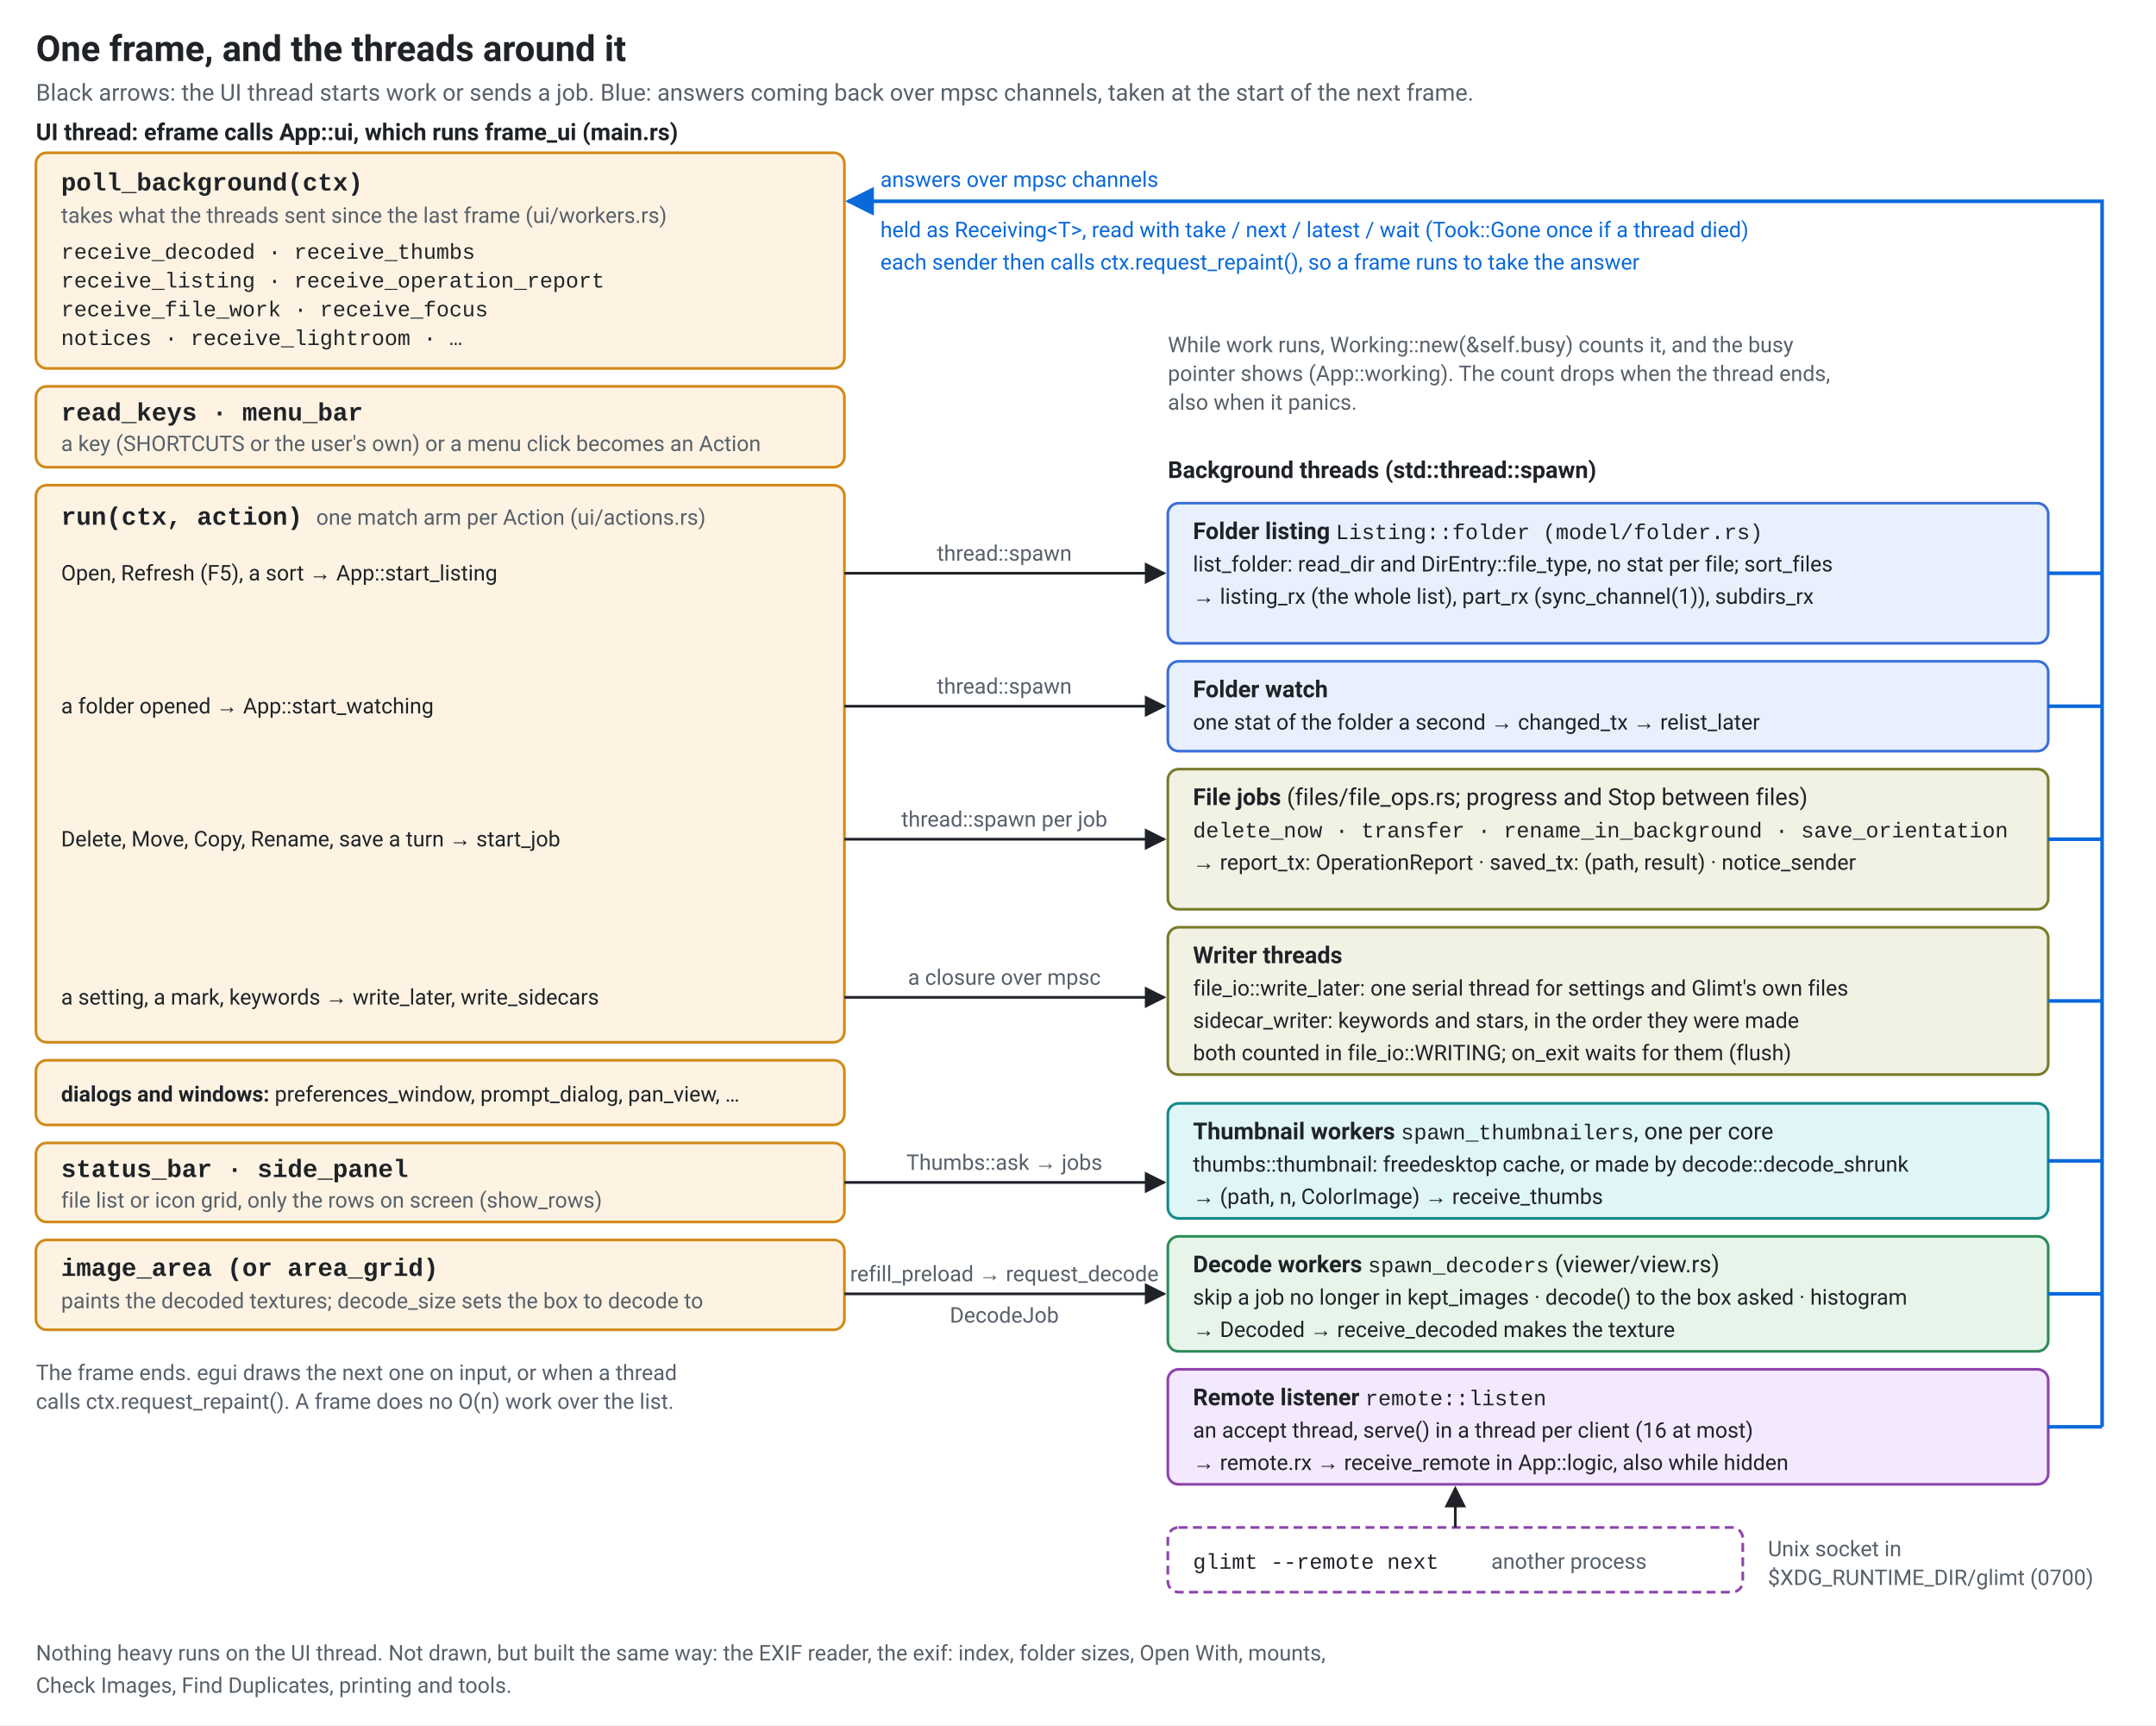
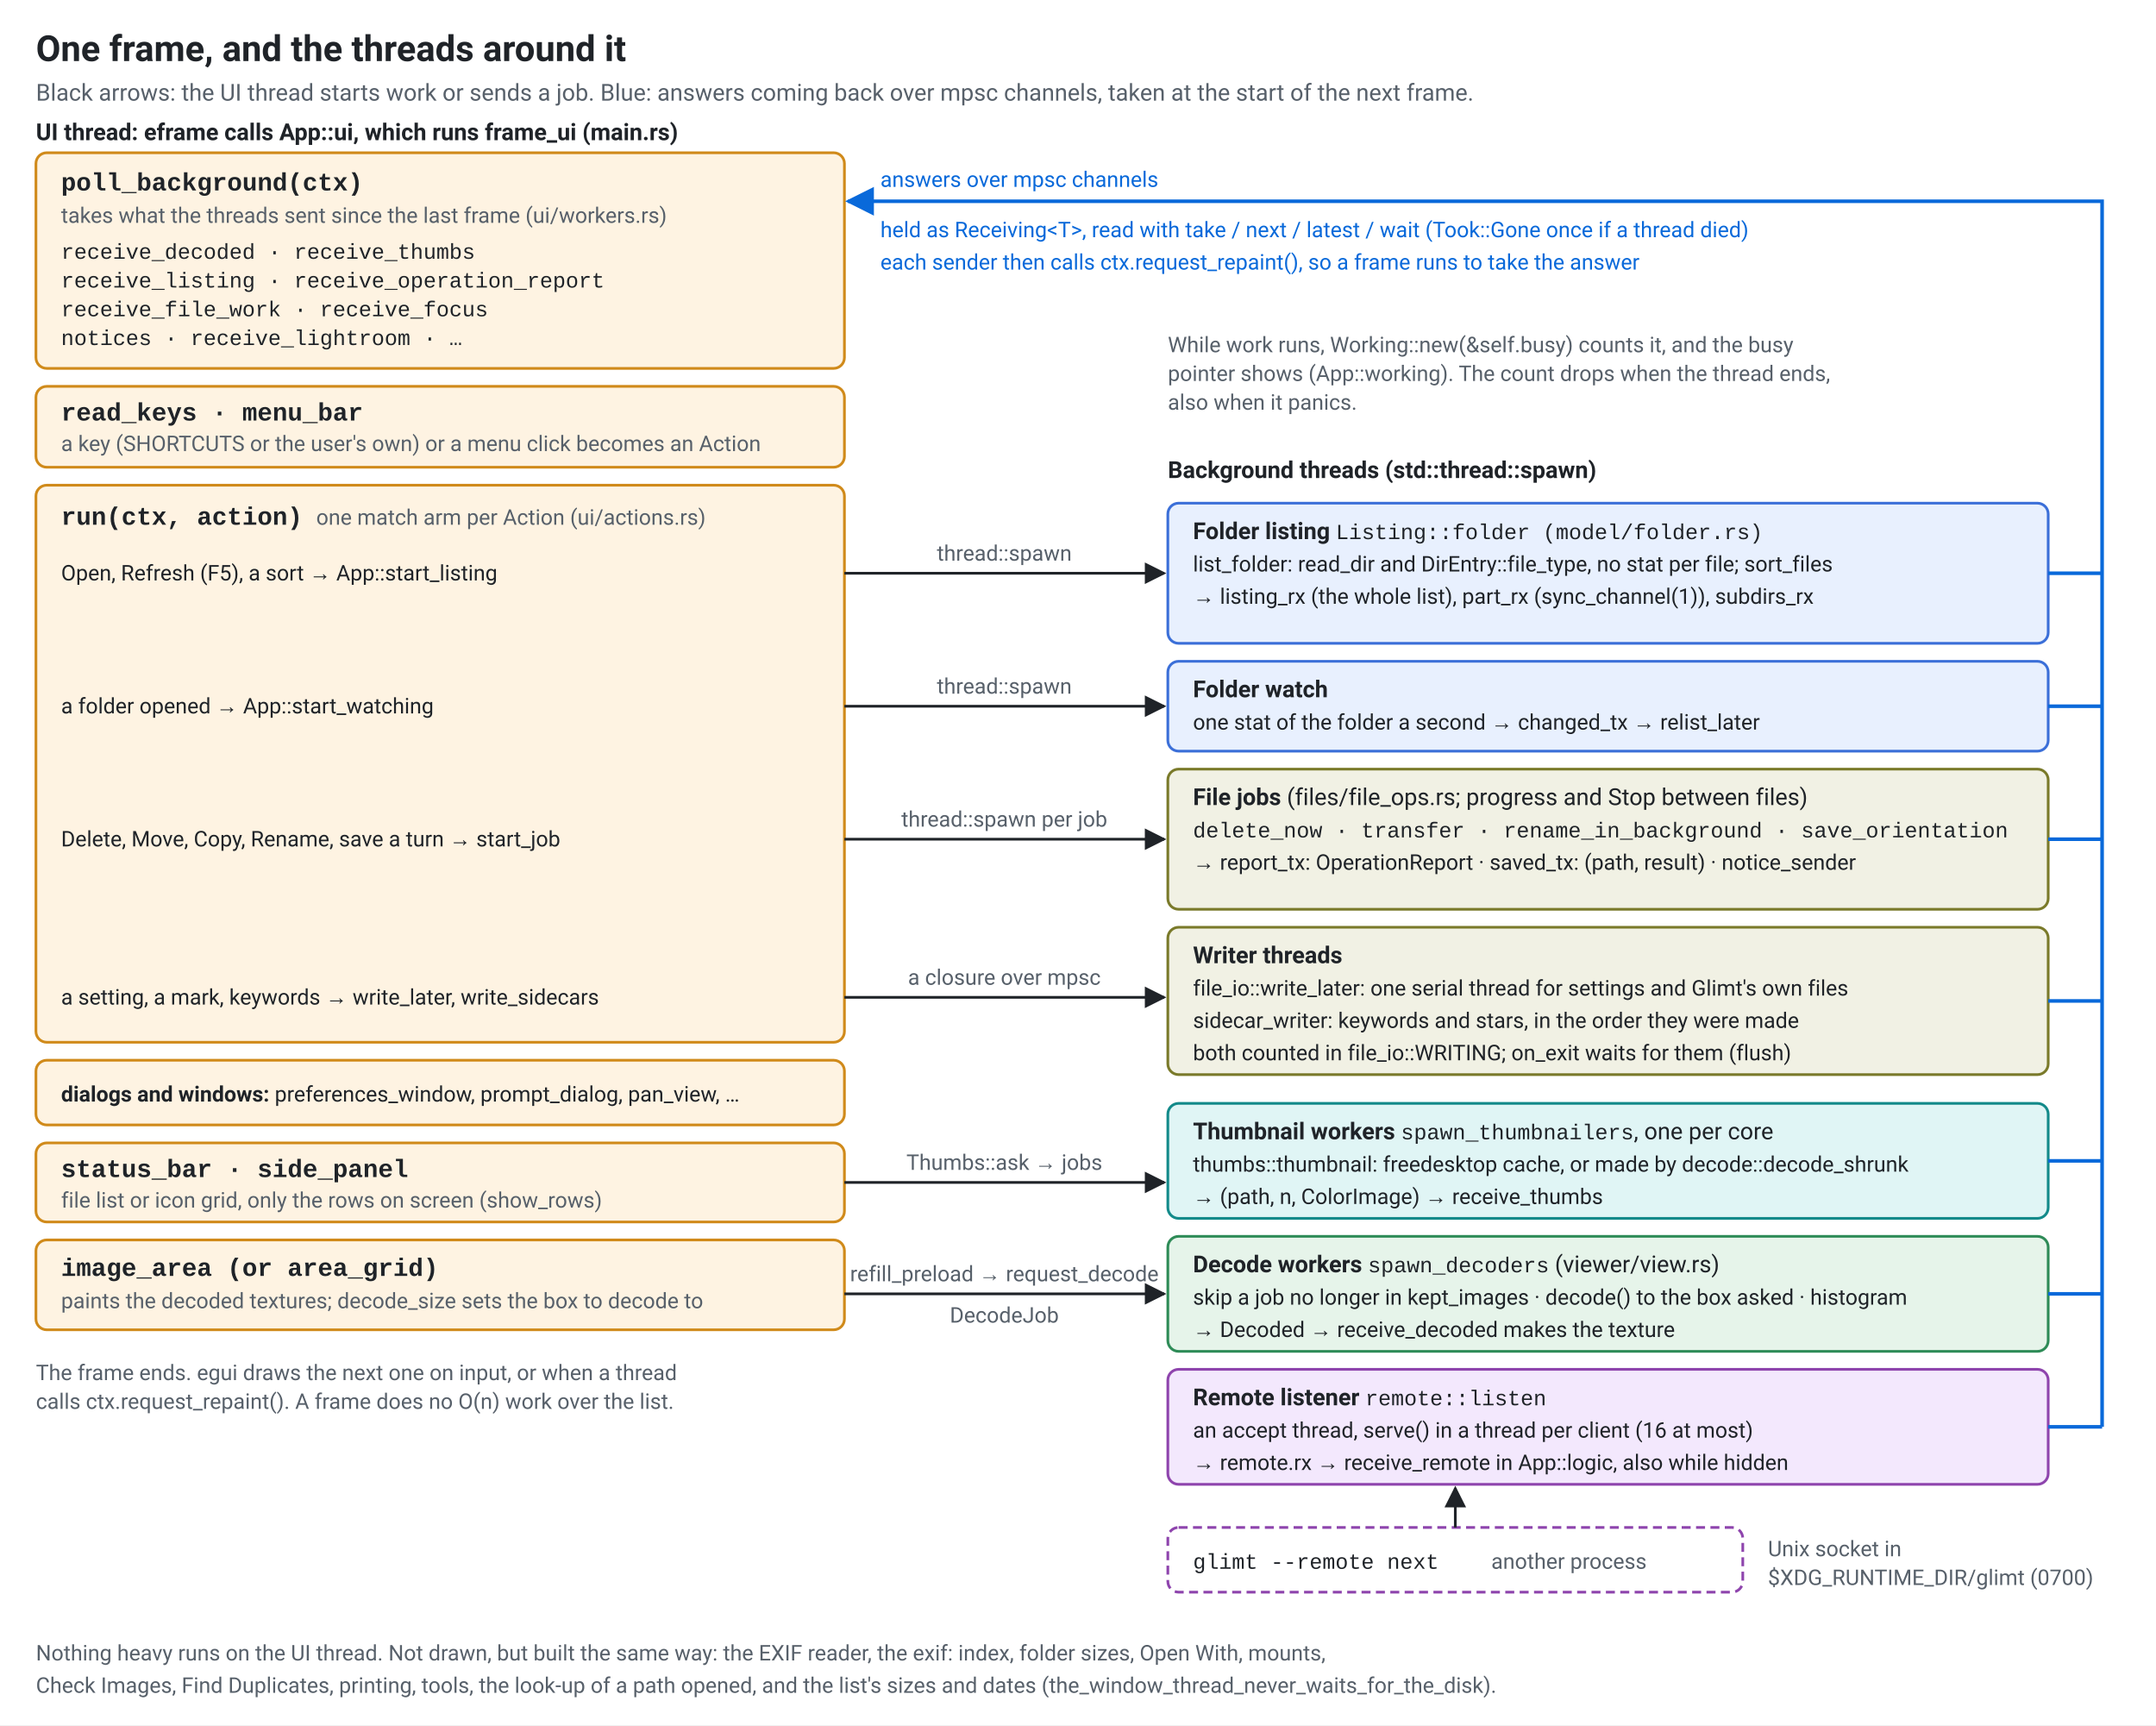
<svg xmlns="http://www.w3.org/2000/svg" viewBox="0 0 1200 960" width="1200" height="960" role="img" aria-label="One frame of Glimt and its background threads. The UI thread's frame_ui takes what threads sent (poll_background), turns keys and clicks into an Action, runs it, and draws. Actions and drawing start threads or send them jobs: folder listing, folder watch, file jobs, writer threads, thumbnail and decode workers; the remote listener takes commands from other processes, which App::logic takes before each frame and also while the window is hidden. Every thread answers over an mpsc channel held as Receiving and calls request_repaint, so the next frame picks the answer up.">
  <defs>
    <marker id="arrow" viewBox="0 0 10 10" refX="9" refY="5" markerWidth="8" markerHeight="8" orient="auto-start-reverse">
      <path d="M0,0 L10,5 L0,10 z" fill="#1f2328" />
    </marker>
    <marker id="arrow-blue" viewBox="0 0 10 10" refX="9" refY="5" markerWidth="8" markerHeight="8" orient="auto-start-reverse">
      <path d="M0,0 L10,5 L0,10 z" fill="#0969da" />
    </marker>
  </defs>
  <rect x="0" y="0" width="1200" height="960" fill="#ffffff" />
  <g font-family="system-ui, -apple-system, 'Segoe UI', Roboto, 'Helvetica Neue', Arial, sans-serif" fill="#1f2328">
    <text x="20" y="34" font-size="20" font-weight="700">One frame, and the threads around it</text>
    <text x="20" y="56" font-size="13" fill="#57606a">Black arrows: the UI thread starts work or sends a job. Blue: answers coming back over mpsc channels, taken at the start of the next frame.</text>
    <text x="20" y="78" font-size="13" font-weight="700">UI thread: eframe calls App::ui, which runs frame_ui (main.rs)</text>
    <rect x="20" y="85" width="450" height="120" rx="6" fill="#fef3e2" stroke="#d08a1a" stroke-width="1.5" />
    <text x="34" y="106" font-size="14" font-weight="700" font-family="ui-monospace, SFMono-Regular, Menlo, Consolas, 'Liberation Mono', monospace">poll_background(ctx)</text>
    <text x="34" y="124" font-size="12" fill="#57606a">takes what the threads sent since the last frame (ui/workers.rs)</text>
    <g font-size="12" font-family="ui-monospace, SFMono-Regular, Menlo, Consolas, 'Liberation Mono', monospace">
      <text x="34" y="144">receive_decoded · receive_thumbs</text>
      <text x="34" y="160">receive_listing · receive_operation_report</text>
      <text x="34" y="176">receive_file_work · receive_focus</text>
      <text x="34" y="192">notices · receive_lightroom · …</text>
    </g>
    <rect x="20" y="215" width="450" height="45" rx="6" fill="#fef3e2" stroke="#d08a1a" stroke-width="1.5" />
    <text x="34" y="234" font-size="14" font-weight="700" font-family="ui-monospace, SFMono-Regular, Menlo, Consolas, 'Liberation Mono', monospace">read_keys · menu_bar</text>
    <text x="34" y="251" font-size="12" fill="#57606a">a key (SHORTCUTS or the user's own) or a menu click becomes an Action</text>
    <rect x="20" y="270" width="450" height="310" rx="6" fill="#fef3e2" stroke="#d08a1a" stroke-width="1.5" />
    <text x="34" y="292" font-size="14" font-weight="700" font-family="ui-monospace, SFMono-Regular, Menlo, Consolas, 'Liberation Mono', monospace">run(ctx, action)</text>
    <text x="176" y="292" font-size="12" fill="#57606a">one match arm per Action (ui/actions.rs)</text>
    <g font-size="12">
      <text x="34" y="323">Open, Refresh (F5), a sort → App::start_listing</text>
      <text x="34" y="397">a folder opened → App::start_watching</text>
      <text x="34" y="471">Delete, Move, Copy, Rename, save a turn → start_job</text>
      <text x="34" y="559">a setting, a mark, keywords → write_later, write_sidecars</text>
    </g>
    <rect x="20" y="590" width="450" height="36" rx="6" fill="#fef3e2" stroke="#d08a1a" stroke-width="1.5" />
    <text x="34" y="613" font-size="12">
      <tspan font-weight="700">dialogs and windows:</tspan> preferences_window, prompt_dialog, pan_view, …</text>
    <rect x="20" y="636" width="450" height="44" rx="6" fill="#fef3e2" stroke="#d08a1a" stroke-width="1.5" />
    <text x="34" y="655" font-size="14" font-weight="700" font-family="ui-monospace, SFMono-Regular, Menlo, Consolas, 'Liberation Mono', monospace">status_bar · side_panel</text>
    <text x="34" y="672" font-size="12" fill="#57606a">file list or icon grid, only the rows on screen (show_rows)</text>
    <rect x="20" y="690" width="450" height="50" rx="6" fill="#fef3e2" stroke="#d08a1a" stroke-width="1.5" />
    <text x="34" y="710" font-size="14" font-weight="700" font-family="ui-monospace, SFMono-Regular, Menlo, Consolas, 'Liberation Mono', monospace">image_area (or area_grid)</text>
    <text x="34" y="728" font-size="12" fill="#57606a">paints the decoded textures; decode_size sets the box to decode to</text>
    <text x="20" y="768" font-size="12" fill="#57606a">The frame ends. egui draws the next one on input, or when a thread</text>
    <text x="20" y="784" font-size="12" fill="#57606a">calls ctx.request_repaint(). A frame does no O(n) work over the list.</text>
    <g font-size="12" fill="#57606a" text-anchor="middle">
      <line x1="470" y1="319" x2="648" y2="319" stroke="#1f2328" stroke-width="1.5" marker-end="url(#arrow)" />
      <text x="559" y="312">thread::spawn</text>
      <line x1="470" y1="393" x2="648" y2="393" stroke="#1f2328" stroke-width="1.5" marker-end="url(#arrow)" />
      <text x="559" y="386">thread::spawn</text>
      <line x1="470" y1="467" x2="648" y2="467" stroke="#1f2328" stroke-width="1.5" marker-end="url(#arrow)" />
      <text x="559" y="460">thread::spawn per job</text>
      <line x1="470" y1="555" x2="648" y2="555" stroke="#1f2328" stroke-width="1.5" marker-end="url(#arrow)" />
      <text x="559" y="548">a closure over mpsc</text>
      <line x1="470" y1="658" x2="648" y2="658" stroke="#1f2328" stroke-width="1.5" marker-end="url(#arrow)" />
      <text x="559" y="651">Thumbs::ask → jobs</text>
      <line x1="470" y1="720" x2="648" y2="720" stroke="#1f2328" stroke-width="1.5" marker-end="url(#arrow)" />
      <text x="559" y="713">refill_preload → request_decode</text>
      <text x="559" y="736">DecodeJob</text>
    </g>
    <text x="650" y="196" font-size="12" fill="#57606a">While work runs, Working::new(&amp;self.busy) counts it, and the busy</text>
    <text x="650" y="212" font-size="12" fill="#57606a">pointer shows (App::working). The count drops when the thread ends,</text>
    <text x="650" y="228" font-size="12" fill="#57606a">also when it panics.</text>
    <text x="650" y="266" font-size="13" font-weight="700">Background threads (std::thread::spawn)</text>
    <rect x="650" y="280" width="490" height="78" rx="6" fill="#e8f0fe" stroke="#3b6fd8" stroke-width="1.5" />
    <text x="664" y="300" font-size="13">
      <tspan font-weight="700">Folder listing</tspan>
      <tspan font-family="ui-monospace, SFMono-Regular, Menlo, Consolas, 'Liberation Mono', monospace" font-size="12">Listing::folder (model/folder.rs)</tspan>
    </text>
    <text x="664" y="318" font-size="12">list_folder: read_dir and DirEntry::file_type, no stat per file; sort_files</text>
    <text x="664" y="336" font-size="12">→ listing_rx (the whole list), part_rx (sync_channel(1)), subdirs_rx</text>
    <rect x="650" y="368" width="490" height="50" rx="6" fill="#e8f0fe" stroke="#3b6fd8" stroke-width="1.5" />
    <text x="664" y="388" font-size="13" font-weight="700">Folder watch</text>
    <text x="664" y="406" font-size="12">one stat of the folder a second → changed_tx → relist_later</text>
    <rect x="650" y="428" width="490" height="78" rx="6" fill="#f1f1e4" stroke="#7a7a2a" stroke-width="1.5" />
    <text x="664" y="448" font-size="13">
      <tspan font-weight="700">File jobs</tspan> (files/file_ops.rs; progress and Stop between files)</text>
    <text x="664" y="466" font-size="12" font-family="ui-monospace, SFMono-Regular, Menlo, Consolas, 'Liberation Mono', monospace">delete_now · transfer · rename_in_background · save_orientation</text>
    <text x="664" y="484" font-size="12">→ report_tx: OperationReport · saved_tx: (path, result) · notice_sender</text>
    <rect x="650" y="516" width="490" height="82" rx="6" fill="#f1f1e4" stroke="#7a7a2a" stroke-width="1.5" />
    <text x="664" y="536" font-size="13" font-weight="700">Writer threads</text>
    <text x="664" y="554" font-size="12">file_io::write_later: one serial thread for settings and Glimt's own files</text>
    <text x="664" y="572" font-size="12">sidecar_writer: keywords and stars, in the order they were made</text>
    <text x="664" y="590" font-size="12">both counted in file_io::WRITING; on_exit waits for them (flush)</text>
    <rect x="650" y="614" width="490" height="64" rx="6" fill="#e0f5f5" stroke="#138a8a" stroke-width="1.5" />
    <text x="664" y="634" font-size="13">
      <tspan font-weight="700">Thumbnail workers</tspan>
      <tspan font-family="ui-monospace, SFMono-Regular, Menlo, Consolas, 'Liberation Mono', monospace" font-size="12">spawn_thumbnailers</tspan>, one per core</text>
    <text x="664" y="652" font-size="12">thumbs::thumbnail: freedesktop cache, or made by decode::decode_shrunk</text>
    <text x="664" y="670" font-size="12">→ (path, n, ColorImage) → receive_thumbs</text>
    <rect x="650" y="688" width="490" height="64" rx="6" fill="#e6f4ea" stroke="#2e8b57" stroke-width="1.5" />
    <text x="664" y="708" font-size="13">
      <tspan font-weight="700">Decode workers</tspan>
      <tspan font-family="ui-monospace, SFMono-Regular, Menlo, Consolas, 'Liberation Mono', monospace" font-size="12">spawn_decoders</tspan> (viewer/view.rs)</text>
    <text x="664" y="726" font-size="12">skip a job no longer in kept_images · decode() to the box asked · histogram</text>
    <text x="664" y="744" font-size="12">→ Decoded → receive_decoded makes the texture</text>
    <rect x="650" y="762" width="490" height="64" rx="6" fill="#f3e8fd" stroke="#8e44ad" stroke-width="1.5" />
    <text x="664" y="782" font-size="13">
      <tspan font-weight="700">Remote listener</tspan>
      <tspan font-family="ui-monospace, SFMono-Regular, Menlo, Consolas, 'Liberation Mono', monospace" font-size="12">remote::listen</tspan>
    </text>
    <text x="664" y="800" font-size="12">an accept thread, serve() in a thread per client (16 at most)</text>
    <text x="664" y="818" font-size="12">→ remote.rx → receive_remote in App::logic, also while hidden</text>
    <rect x="650" y="850" width="320" height="36" rx="6" fill="#ffffff" stroke="#8e44ad" stroke-width="1.5" stroke-dasharray="5 3" />
    <text x="664" y="873" font-size="12" font-family="ui-monospace, SFMono-Regular, Menlo, Consolas, 'Liberation Mono', monospace">glimt --remote next</text>
    <text x="830" y="873" font-size="12" fill="#57606a">another process</text>
    <line x1="810" y1="850" x2="810" y2="828" stroke="#1f2328" stroke-width="1.5" marker-end="url(#arrow)" />
    <text x="984" y="866" font-size="12" fill="#57606a">Unix socket in</text>
    <text x="984" y="882" font-size="12" fill="#57606a">$XDG_RUNTIME_DIR/glimt (0700)</text>
    <g stroke="#0969da" stroke-width="2" fill="none">
      <line x1="1140" y1="319" x2="1170" y2="319" />
      <line x1="1140" y1="393" x2="1170" y2="393" />
      <line x1="1140" y1="467" x2="1170" y2="467" />
      <line x1="1140" y1="557" x2="1170" y2="557" />
      <line x1="1140" y1="646" x2="1170" y2="646" />
      <line x1="1140" y1="720" x2="1170" y2="720" />
      <line x1="1140" y1="794" x2="1170" y2="794" />
      <polyline points="1170,794 1170,112 472,112" marker-end="url(#arrow-blue)" />
    </g>
    <g font-size="12" fill="#0969da">
      <text x="490" y="104">answers over mpsc channels</text>
      <text x="490" y="132">held as Receiving&lt;T&gt;, read with take / next / latest / wait (Took::Gone once if a thread died)</text>
      <text x="490" y="150">each sender then calls ctx.request_repaint(), so a frame runs to take the answer</text>
    </g>
    <text x="20" y="924" font-size="12" fill="#57606a">Nothing heavy runs on the UI thread. Not drawn, but built the same way: the EXIF reader, the exif: index, folder sizes, Open With, mounts,</text>
-     <text x="20" y="942" font-size="12" fill="#57606a">Check Images, Find Duplicates, printing and tools.</text>
+     <text x="20" y="942" font-size="12" fill="#57606a">Check Images, Find Duplicates, printing, tools, the look-up of a path opened, and the list's sizes and dates (the_window_thread_never_waits_for_the_disk).</text>
  </g>
</svg>
